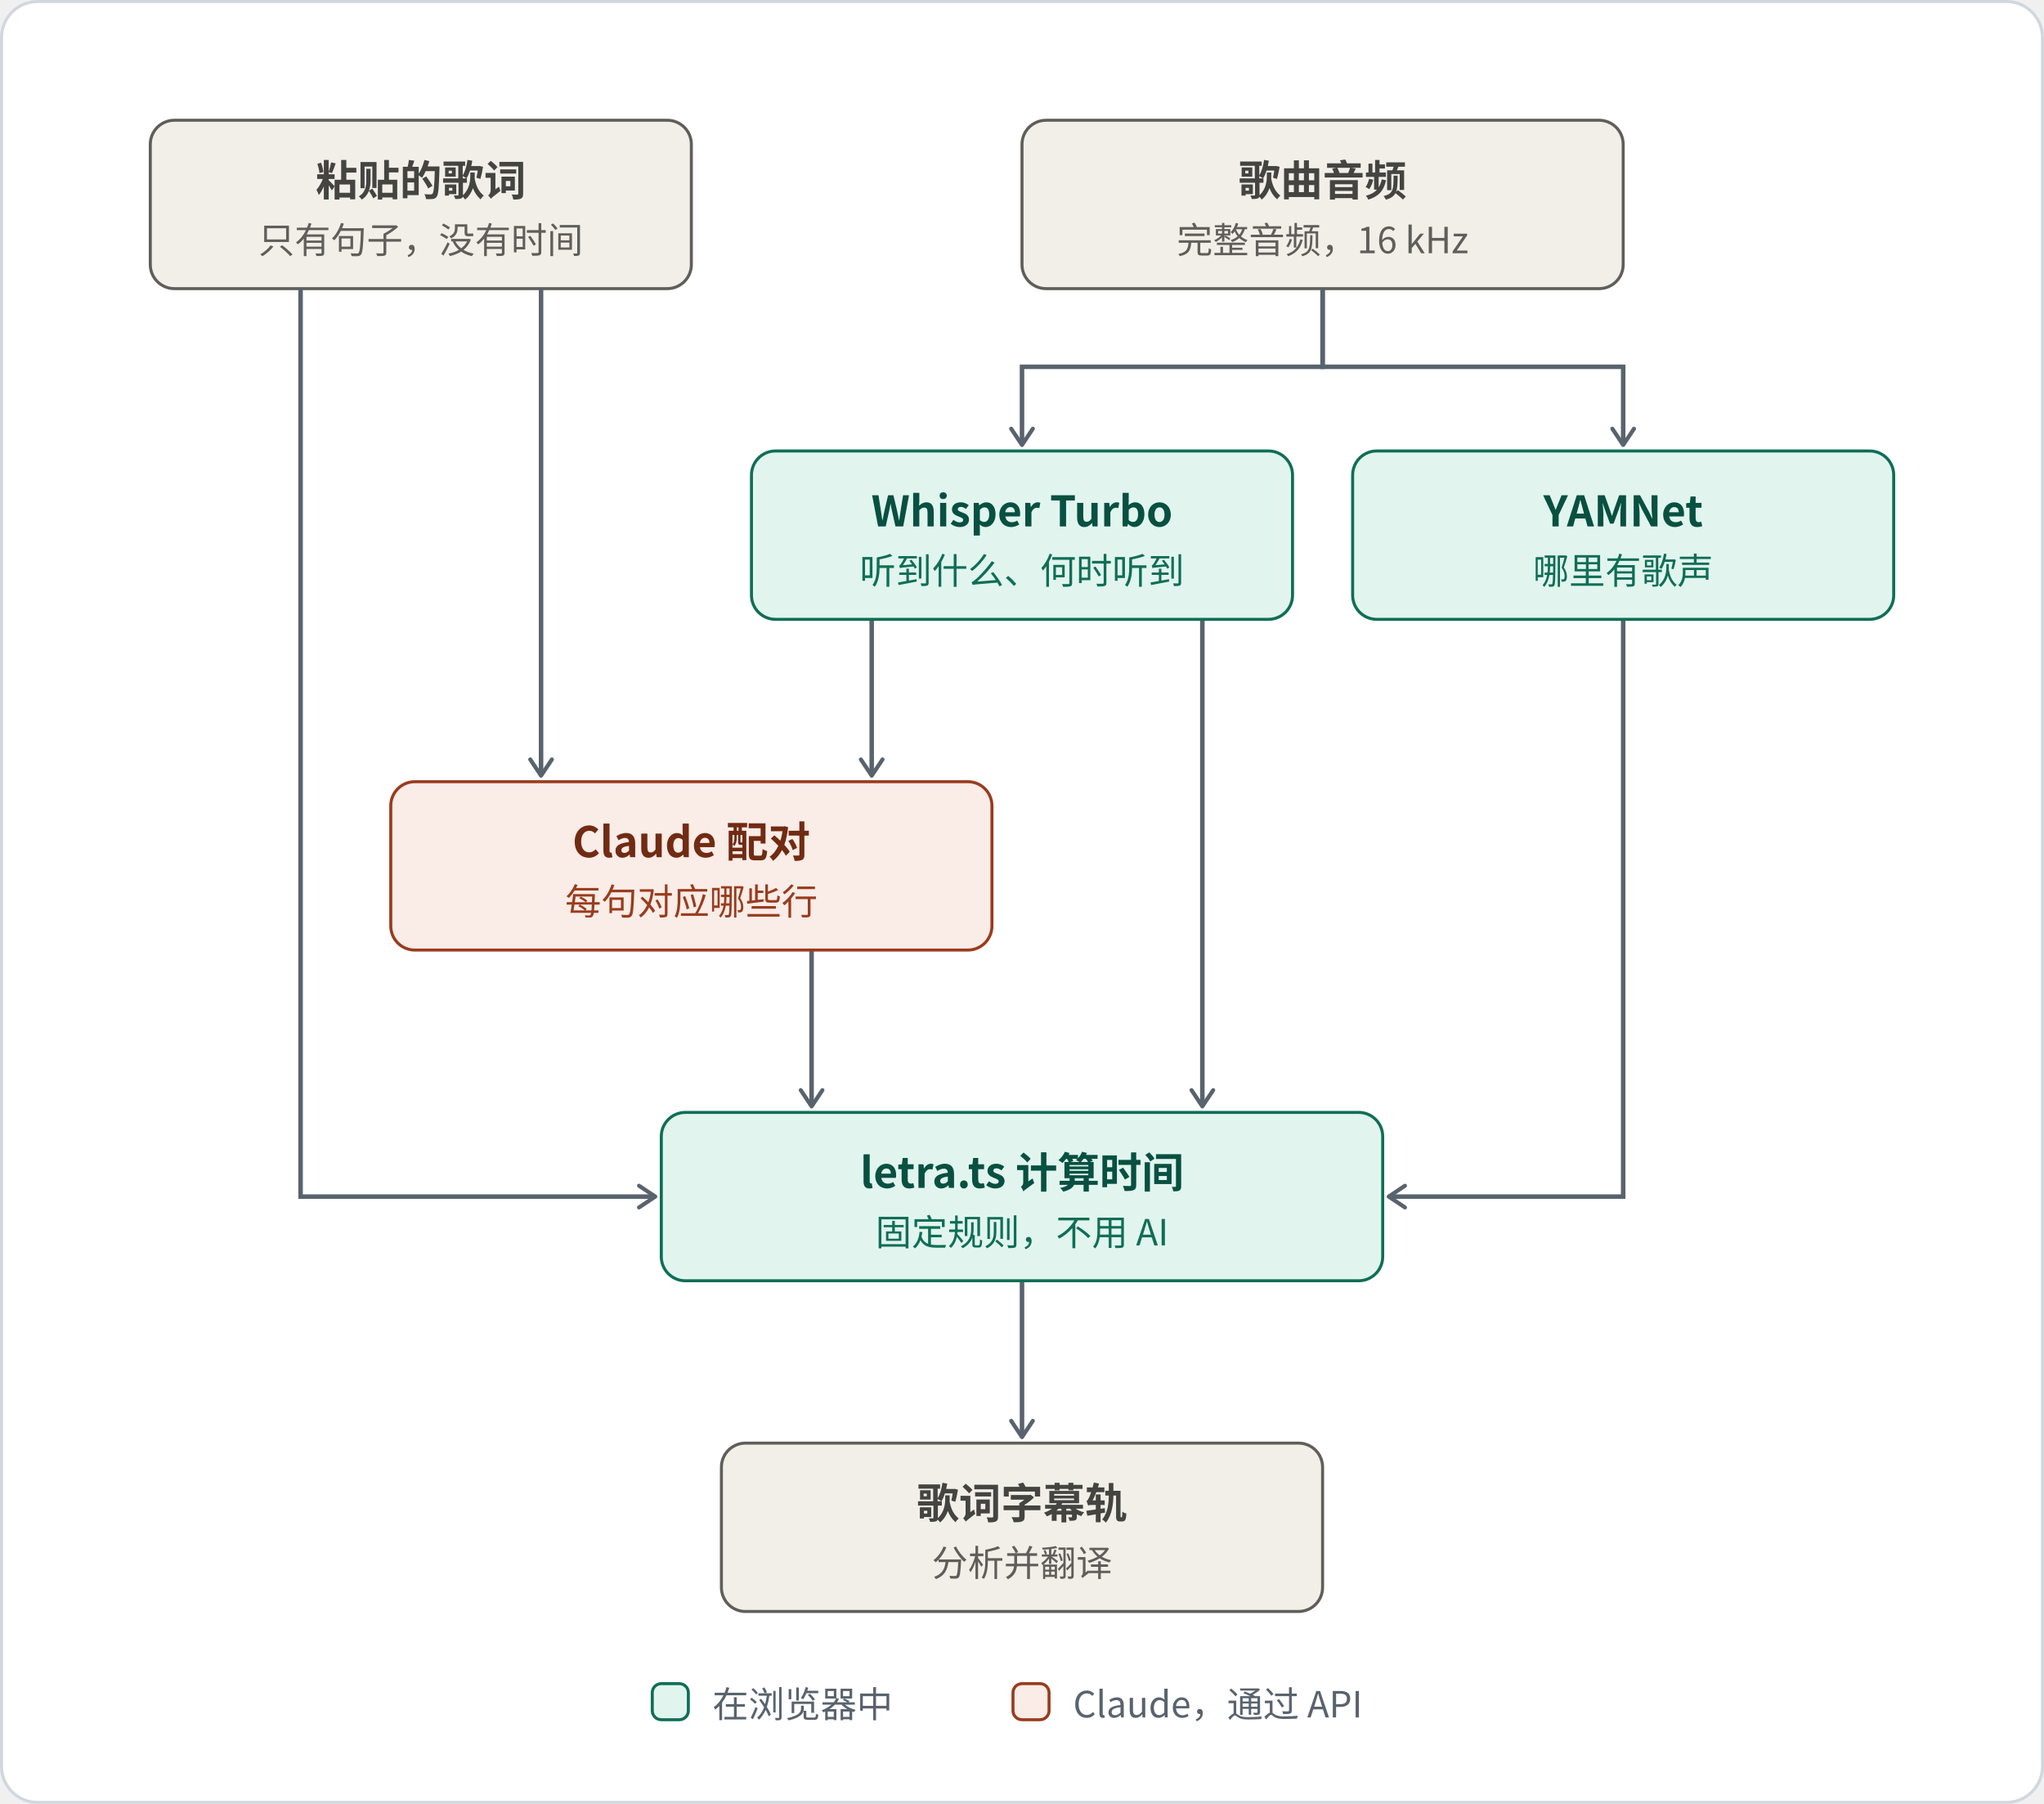
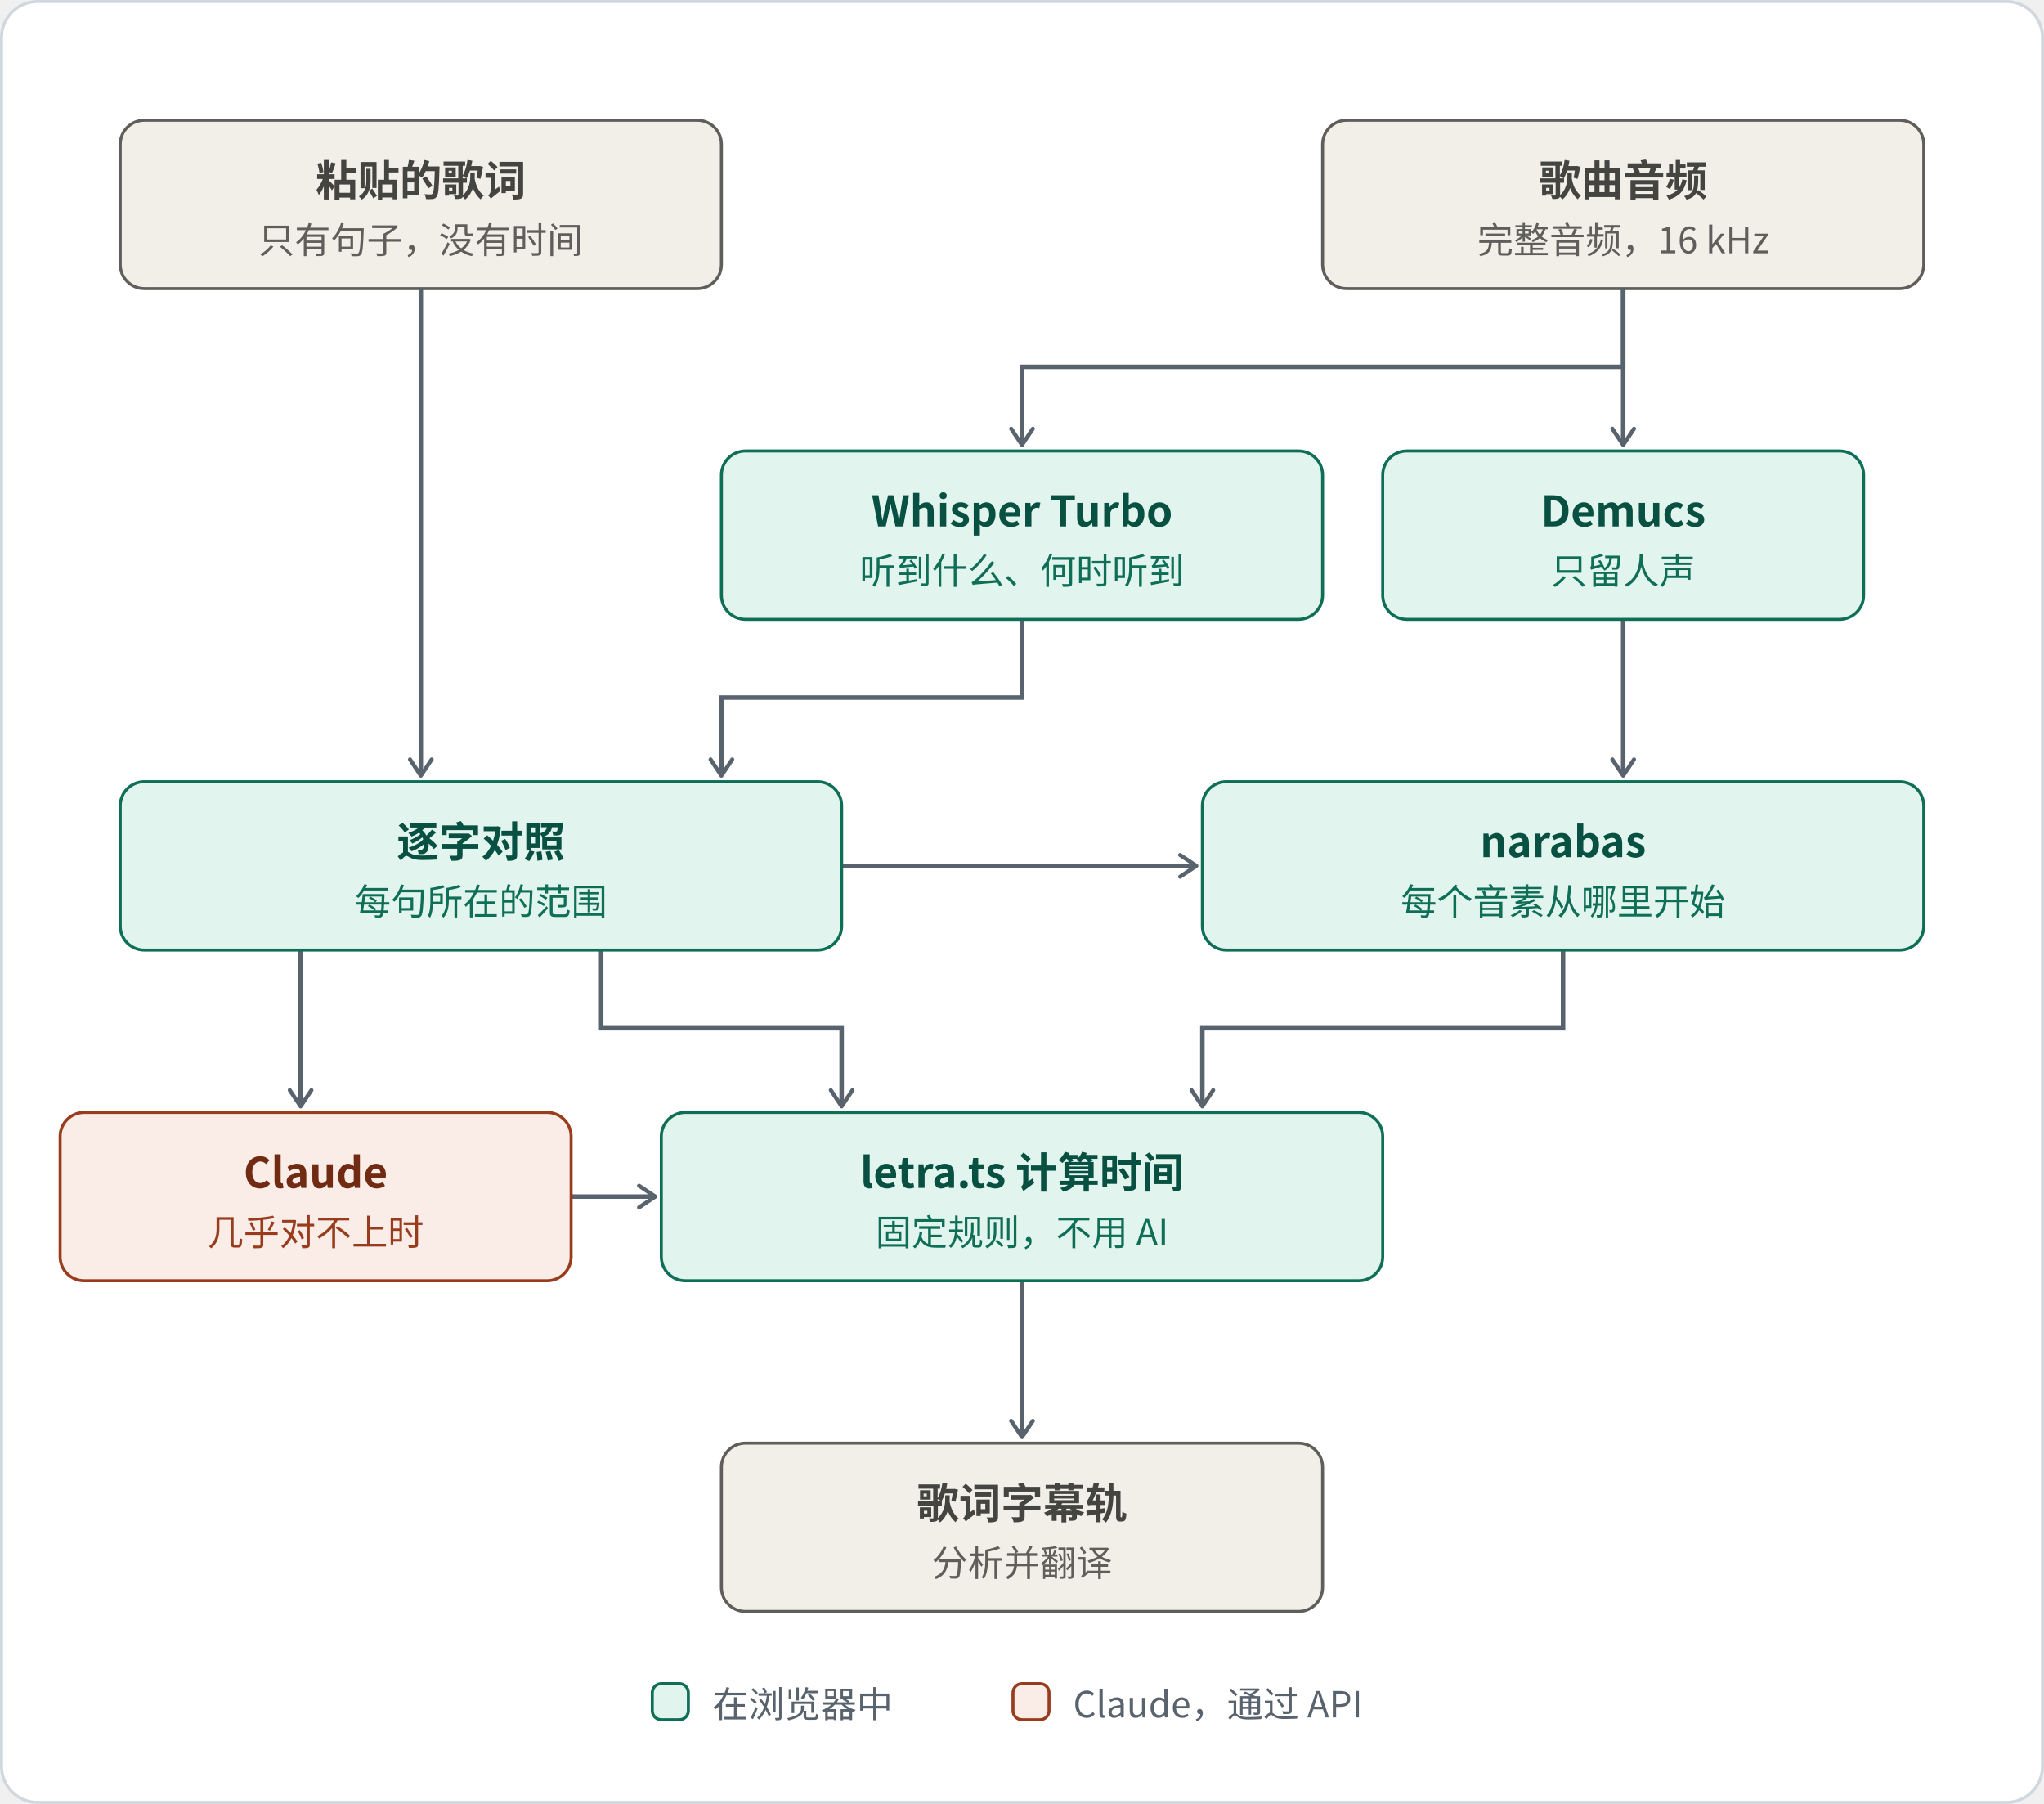
<svg xmlns="http://www.w3.org/2000/svg" xml:lang="zh" width="680" height="600" viewBox="0 0 680 600" role="img" aria-labelledby="titulo desc">
  <style>
text { font-family: 'PingFang SC', 'Microsoft YaHei UI', 'Microsoft YaHei', 'Noto Sans CJK SC', 'Noto Sans SC', system-ui, -apple-system, 'Segoe UI', 'Noto Sans', Helvetica, Arial, sans-serif; }
.fondo { fill: #ffffff; stroke: #d0d7de; stroke-width: 1; }
.t { font-size: 14px; font-weight: 600; }
.s, .e { font-size: 12px; }
.e { fill: #59636e; }
g rect { stroke-width: 1; }
.gris rect { fill: #f1efe8; stroke: #5f5e5a; } .gris .t { fill: #444441; } .gris .s { fill: #5f5e5a; }
.verde rect { fill: #e1f5ee; stroke: #0f6e56; } .verde .t { fill: #085041; } .verde .s { fill: #0f6e56; }
.coral rect { fill: #faece7; stroke: #993c1d; } .coral .t { fill: #712b13; } .coral .s { fill: #993c1d; }
.morado rect { fill: #eeedfe; stroke: #534ab7; } .morado .s { fill: #3c3489; }
.rojo rect { fill: #fcebeb; stroke: #a32d2d; } .rojo .s { fill: #791f1f; }
.flecha { fill: none; stroke: #59636e; stroke-width: 1.5; }
.punta { fill: none; stroke: #59636e; stroke-width: 1.5; stroke-linecap: round; stroke-linejoin: round; }
.guia { stroke: #8c959f; stroke-width: 1; stroke-dasharray: 4 4; }
.eje { stroke: #8c959f; stroke-width: 1; }
.canto { fill: #7f77dd; }
.sin-canto { fill: none; stroke: #888780; stroke-dasharray: 3 3; }
@media (prefers-color-scheme: dark) {
  .fondo { fill: #0d1117; stroke: #30363d; }
  .e { fill: #9198a1; }
  .gris rect { fill: #444441; stroke: #b4b2a9; } .gris .t { fill: #f1efe8; } .gris .s { fill: #d3d1c7; }
  .verde rect { fill: #085041; stroke: #5dcaa5; } .verde .t { fill: #e1f5ee; } .verde .s { fill: #9fe1cb; }
  .coral rect { fill: #712b13; stroke: #f0997b; } .coral .t { fill: #faece7; } .coral .s { fill: #f5c4b3; }
  .morado rect { fill: #3c3489; stroke: #afa9ec; } .morado .s { fill: #eeedfe; }
  .rojo rect { fill: #791f1f; stroke: #f09595; } .rojo .s { fill: #fcebeb; }
  .flecha, .punta { stroke: #9198a1; }
  .guia, .eje { stroke: #6e7681; }
  .sin-canto { stroke: #9198a1; }
}
</style>
  <defs>
    <marker id="punta" viewBox="0 0 10 10" refX="8" refY="5" markerWidth="6" markerHeight="6" orient="auto-start-reverse">
      <path class="punta" d="M2 1L8 5L2 9" />
    </marker>
  </defs>
  <rect class="fondo" x="0.5" y="0.5" width="679" height="599" rx="12" />
  <g class="gris" data-caja="">
-     <rect x="50" y="40" width="180" height="56" rx="8" />
+     <rect x="40" y="40" width="200" height="56" rx="8" />
    <text class="t" x="140" y="59" text-anchor="middle" dominant-baseline="central">粘贴的歌词</text>
    <text class="s" x="140" y="79" text-anchor="middle" dominant-baseline="central">只有句子，没有时间</text>
  </g>
  <g class="gris" data-caja="">
-     <rect x="340" y="40" width="200" height="56" rx="8" />
-     <text class="t" x="440" y="59" text-anchor="middle" dominant-baseline="central">歌曲音频</text>
-     <text class="s" x="440" y="79" text-anchor="middle" dominant-baseline="central">完整音频，16 kHz</text>
+     <rect x="440" y="40" width="200" height="56" rx="8" />
+     <text class="t" x="540" y="59" text-anchor="middle" dominant-baseline="central">歌曲音频</text>
+     <text class="s" x="540" y="79" text-anchor="middle" dominant-baseline="central">完整音频，16 kHz</text>
  </g>
-   <path class="flecha" d="M440 96 V122 H340 V148" marker-end="url(#punta)" />
-   <path class="flecha" d="M440 96 V122 H540 V148" marker-end="url(#punta)" />
-   <path class="flecha" d="M180 96 V258" marker-end="url(#punta)" />
-   <path class="flecha" d="M290 206 V258" marker-end="url(#punta)" />
-   <path class="flecha" d="M100 96 V398 H218" marker-end="url(#punta)" />
-   <path class="flecha" d="M270 316 V368" marker-end="url(#punta)" />
-   <path class="flecha" d="M400 206 V368" marker-end="url(#punta)" />
-   <path class="flecha" d="M540 206 V398 H462" marker-end="url(#punta)" />
+   <path class="flecha" d="M540 96 V122 H340 V148" marker-end="url(#punta)" />
+   <path class="flecha" d="M540 96 V148" marker-end="url(#punta)" />
+   <path class="flecha" d="M140 96 V258" marker-end="url(#punta)" />
+   <path class="flecha" d="M340 206 V232 H240 V258" marker-end="url(#punta)" />
+   <path class="flecha" d="M540 206 V258" marker-end="url(#punta)" />
+   <path class="flecha" d="M280 288 H398" marker-end="url(#punta)" />
+   <path class="flecha" d="M520 316 V342 H400 V368" marker-end="url(#punta)" />
+   <path class="flecha" d="M200 316 V342 H280 V368" marker-end="url(#punta)" />
+   <path class="flecha" d="M100 316 V368" marker-end="url(#punta)" />
+   <path class="flecha" d="M190 398 H218" marker-end="url(#punta)" />
  <path class="flecha" d="M340 426 V478" marker-end="url(#punta)" />
  <g class="verde" data-caja="">
-     <rect x="250" y="150" width="180" height="56" rx="8" />
+     <rect x="240" y="150" width="200" height="56" rx="8" />
    <text class="t" x="340" y="169" text-anchor="middle" dominant-baseline="central">Whisper Turbo</text>
    <text class="s" x="340" y="189" text-anchor="middle" dominant-baseline="central">听到什么、何时听到</text>
  </g>
  <g class="verde" data-caja="">
-     <rect x="450" y="150" width="180" height="56" rx="8" />
-     <text class="t" x="540" y="169" text-anchor="middle" dominant-baseline="central">YAMNet</text>
-     <text class="s" x="540" y="189" text-anchor="middle" dominant-baseline="central">哪里有歌声</text>
+     <rect x="460" y="150" width="160" height="56" rx="8" />
+     <text class="t" x="540" y="169" text-anchor="middle" dominant-baseline="central">Demucs</text>
+     <text class="s" x="540" y="189" text-anchor="middle" dominant-baseline="central">只留人声</text>
+   </g>
+   <g class="verde" data-caja="">
+     <rect x="40" y="260" width="240" height="56" rx="8" />
+     <text class="t" x="160" y="279" text-anchor="middle" dominant-baseline="central">逐字对照</text>
+     <text class="s" x="160" y="299" text-anchor="middle" dominant-baseline="central">每句所在的范围</text>
+   </g>
+   <g class="verde" data-caja="">
+     <rect x="400" y="260" width="240" height="56" rx="8" />
+     <text class="t" x="520" y="279" text-anchor="middle" dominant-baseline="central">narabas</text>
+     <text class="s" x="520" y="299" text-anchor="middle" dominant-baseline="central">每个音素从哪里开始</text>
  </g>
  <g class="coral" data-caja="">
-     <rect x="130" y="260" width="200" height="56" rx="8" />
-     <text class="t" x="230" y="279" text-anchor="middle" dominant-baseline="central">Claude 配对</text>
-     <text class="s" x="230" y="299" text-anchor="middle" dominant-baseline="central">每句对应哪些行</text>
+     <rect x="20" y="370" width="170" height="56" rx="8" />
+     <text class="t" x="105" y="389" text-anchor="middle" dominant-baseline="central">Claude</text>
+     <text class="s" x="105" y="409" text-anchor="middle" dominant-baseline="central">几乎对不上时</text>
  </g>
  <g class="verde" data-caja="">
    <rect x="220" y="370" width="240" height="56" rx="8" />
    <text class="t" x="340" y="389" text-anchor="middle" dominant-baseline="central">letra.ts 计算时间</text>
    <text class="s" x="340" y="409" text-anchor="middle" dominant-baseline="central">固定规则，不用 AI</text>
  </g>
  <g class="gris" data-caja="">
    <rect x="240" y="480" width="200" height="56" rx="8" />
    <text class="t" x="340" y="499" text-anchor="middle" dominant-baseline="central">歌词字幕轨</text>
    <text class="s" x="340" y="519" text-anchor="middle" dominant-baseline="central">分析并翻译</text>
  </g>
  <g data-leyenda="">
    <g class="verde">
      <rect x="217" y="560" width="12" height="12" rx="3" />
    </g>
    <text class="e" x="237" y="566" dominant-baseline="central">在浏览器中</text>
  </g>
  <g data-leyenda="">
    <g class="coral">
      <rect x="337" y="560" width="12" height="12" rx="3" />
    </g>
    <text class="e" x="357" y="566" dominant-baseline="central">Claude，通过 API</text>
  </g>
</svg>
